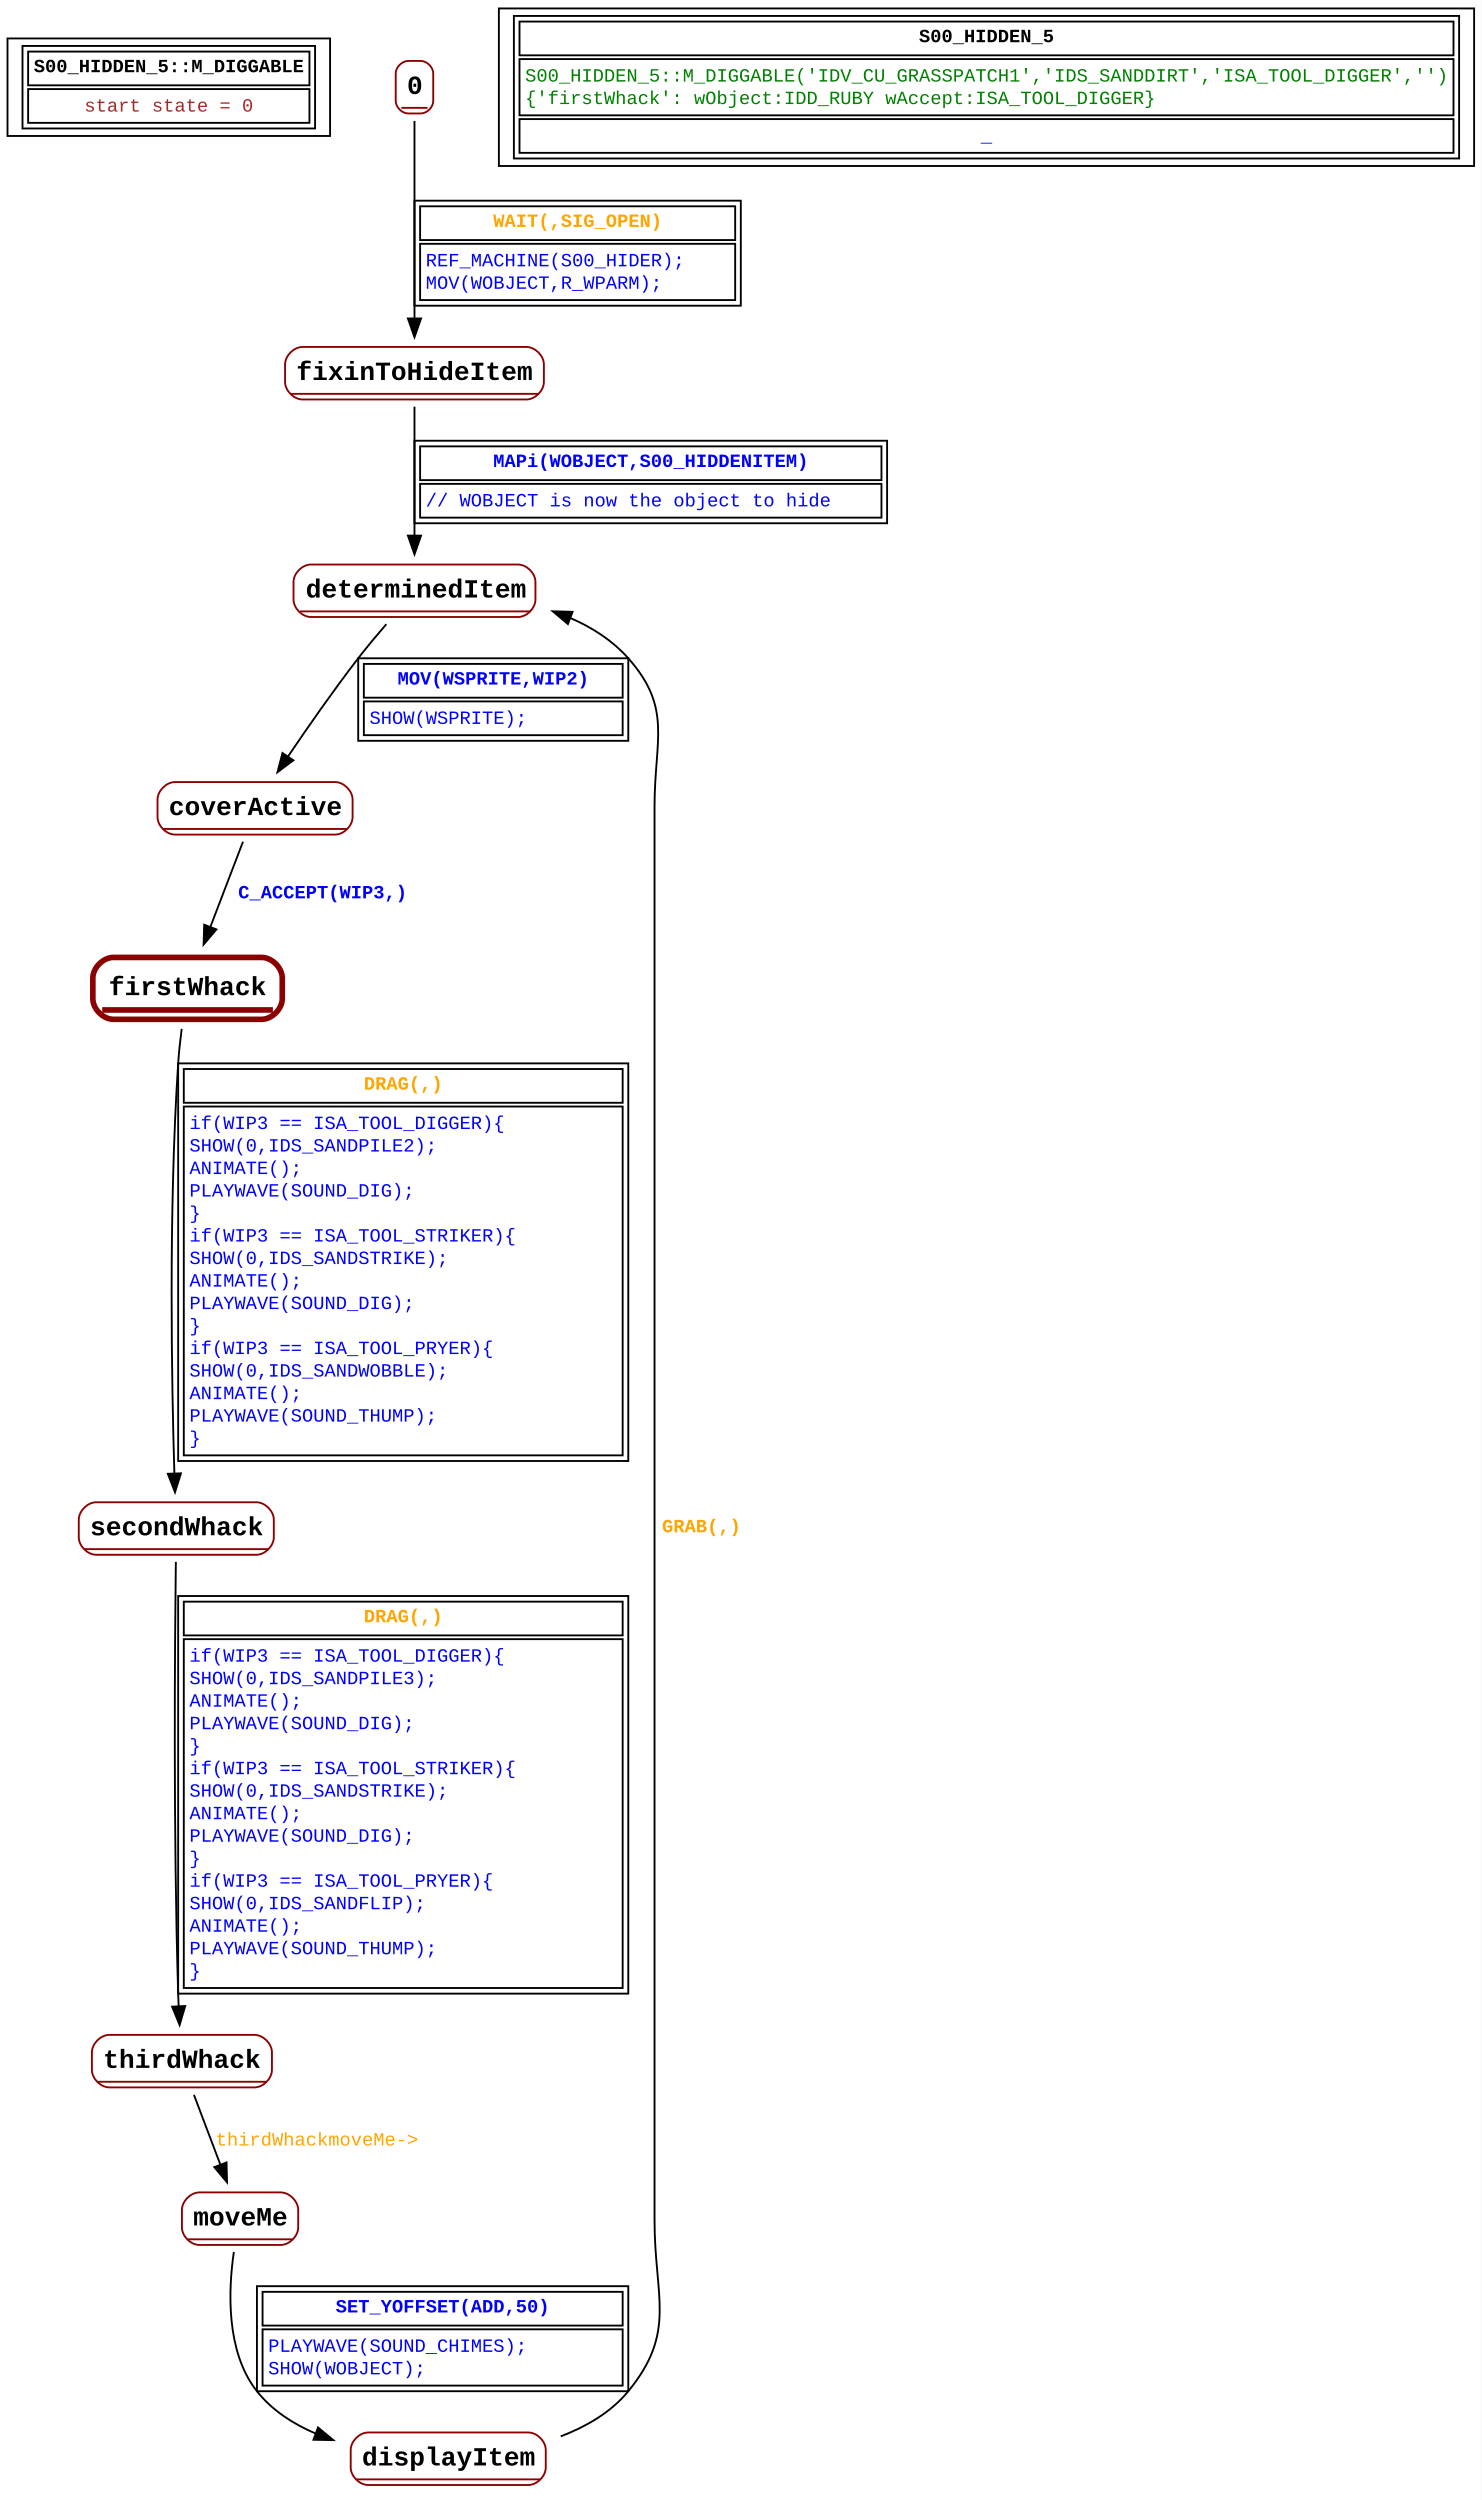
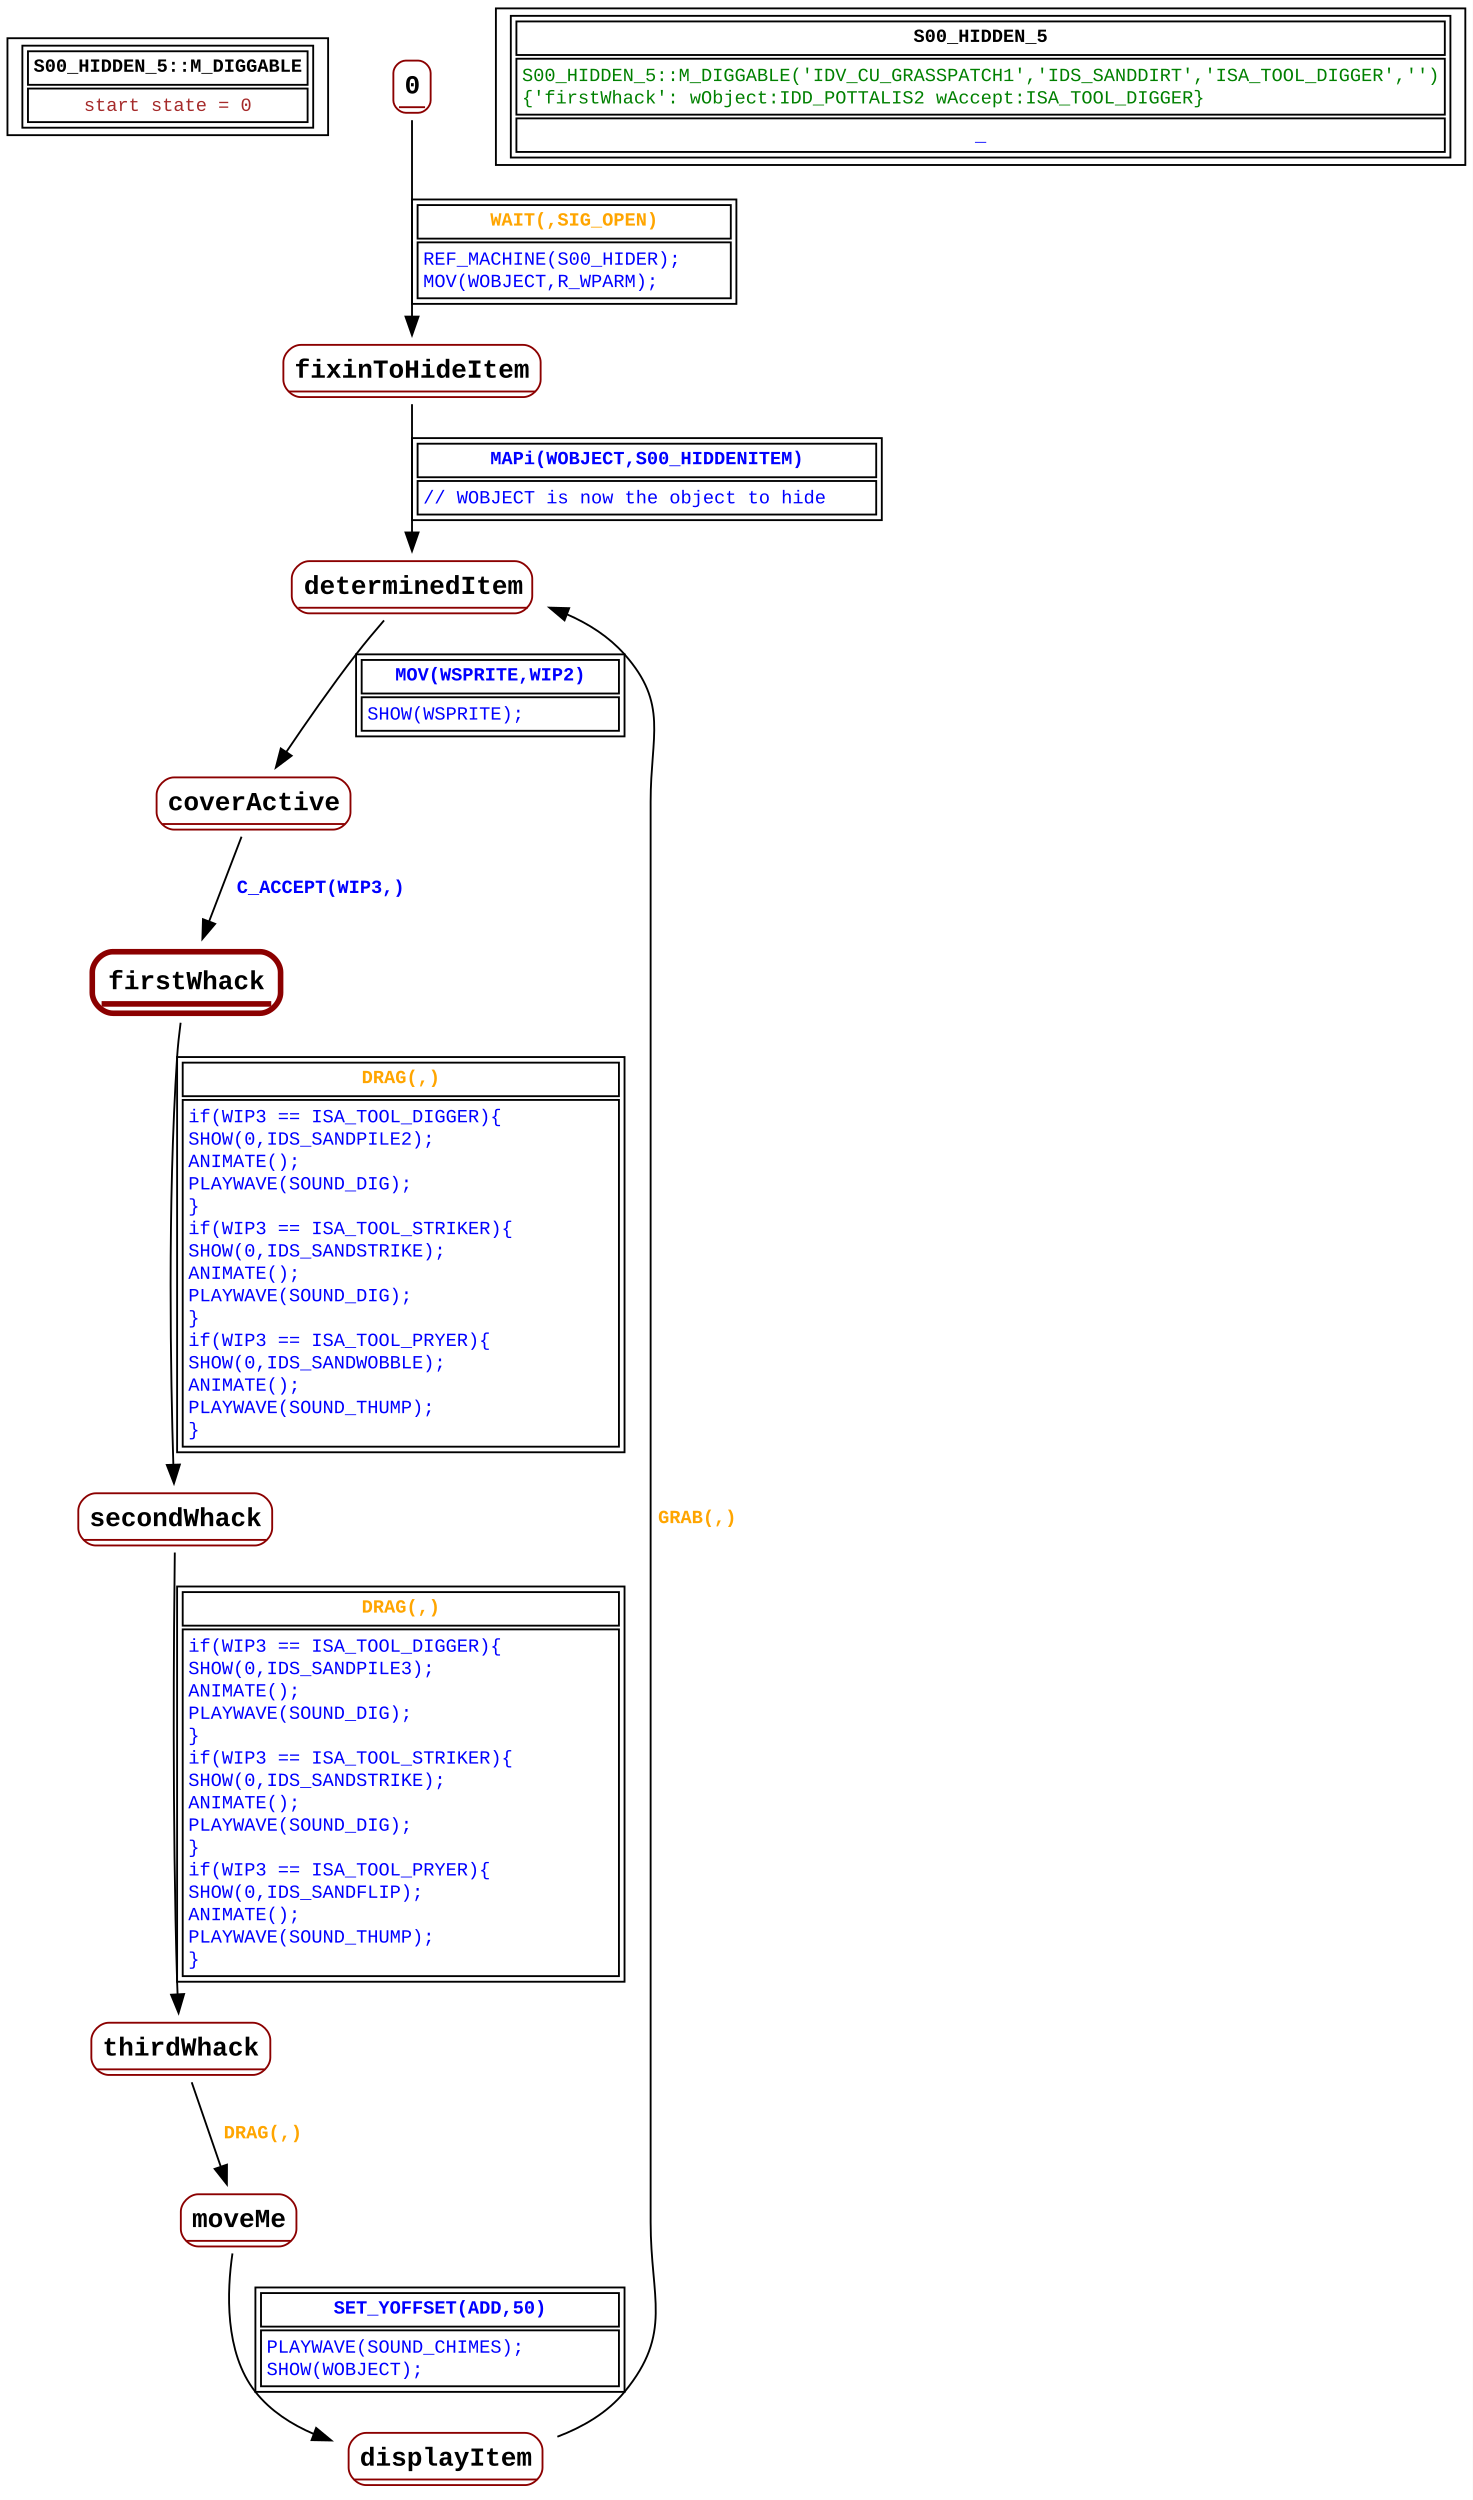
- <svg xmlns="http://www.w3.org/2000/svg" width="790pt" height="1333pt" viewBox="0.00 0.00 790.00 1333.00">
-   <g id="graph0" class="graph" transform="scale(1 1) rotate(0) translate(4 1329)">
-     <polygon fill="white" stroke="none" points="-4,4 -4,-1329 786,-1329 786,4 -4,4" />
+ <svg xmlns="http://www.w3.org/2000/svg" width="790pt" height="1341pt" viewBox="0.00 0.00 790.00 1341.00">
+   <g id="graph0" class="graph" transform="scale(1 1) rotate(0) translate(4 1337)">
+     <polygon fill="white" stroke="none" points="-4,4 -4,-1337 786,-1337 786,4 -4,4" />
    <g id="node1" class="node">
-       <polygon fill="none" stroke="black" points="0,-1256.5 0,-1308.5 172,-1308.5 172,-1256.5 0,-1256.5" />
-       <polygon fill="none" stroke="black" points="11,-1283.5 11,-1301.5 161,-1301.5 161,-1283.5 11,-1283.5" />
-       <text text-anchor="start" x="14" y="-1290.5" font-family="Courier New" font-weight="bold" font-size="10.00">S00_HIDDEN_5::M_DIGGABLE</text>
-       <polygon fill="none" stroke="black" points="11,-1263.5 11,-1281.5 161,-1281.5 161,-1263.5 11,-1263.5" />
-       <text text-anchor="start" x="40.99" y="-1269.5" font-family="Courier New" font-size="10.00" fill="brown">start state = 0</text>
-       <polygon fill="none" stroke="black" points="8,-1260.5 8,-1304.5 164,-1304.5 164,-1260.5 8,-1260.5" />
+       <polygon fill="none" stroke="black" points="0,-1264.5 0,-1316.5 172,-1316.5 172,-1264.5 0,-1264.5" />
+       <polygon fill="none" stroke="black" points="11,-1291.5 11,-1309.5 161,-1309.5 161,-1291.5 11,-1291.5" />
+       <text text-anchor="start" x="14" y="-1298.5" font-family="Courier New" font-weight="bold" font-size="10.00">S00_HIDDEN_5::M_DIGGABLE</text>
+       <polygon fill="none" stroke="black" points="11,-1271.5 11,-1289.5 161,-1289.5 161,-1271.5 11,-1271.5" />
+       <text text-anchor="start" x="40.99" y="-1277.5" font-family="Courier New" font-size="10.00" fill="brown">start state = 0</text>
+       <polygon fill="none" stroke="black" points="8,-1268.5 8,-1312.5 164,-1312.5 164,-1268.5 8,-1268.5" />
    </g>
    <g id="node2" class="node">
-       <polyline fill="none" stroke="darkred" points="210,-1271.5 224,-1271.5" />
-       <text text-anchor="start" x="213" y="-1278.9" font-family="Courier New" font-weight="bold" font-size="14.00">0</text>
-       <path fill="none" stroke="darkred" d="M213.67,-1268.5C213.67,-1268.5 220.33,-1268.5 220.33,-1268.5 223.67,-1268.5 227,-1271.83 227,-1275.17 227,-1275.17 227,-1289.83 227,-1289.83 227,-1293.17 223.67,-1296.5 220.33,-1296.5 220.33,-1296.5 213.67,-1296.5 213.67,-1296.5 210.33,-1296.5 207,-1293.17 207,-1289.83 207,-1289.83 207,-1275.17 207,-1275.17 207,-1271.83 210.33,-1268.5 213.67,-1268.5" />
+       <polyline fill="none" stroke="darkred" points="210,-1279.5 224,-1279.5" />
+       <text text-anchor="start" x="213" y="-1286.9" font-family="Courier New" font-weight="bold" font-size="14.00">0</text>
+       <path fill="none" stroke="darkred" d="M213.67,-1276.5C213.67,-1276.5 220.33,-1276.5 220.33,-1276.5 223.67,-1276.5 227,-1279.83 227,-1283.17 227,-1283.17 227,-1297.83 227,-1297.83 227,-1301.17 223.67,-1304.5 220.33,-1304.5 220.33,-1304.5 213.67,-1304.5 213.67,-1304.5 210.33,-1304.5 207,-1301.17 207,-1297.83 207,-1297.83 207,-1283.17 207,-1283.17 207,-1279.83 210.33,-1276.5 213.67,-1276.5" />
    </g>
    <g id="node3" class="node">
-       <polyline fill="none" stroke="darkred" points="151,-1119 283,-1119" />
-       <text text-anchor="start" x="154" y="-1126.4" font-family="Courier New" font-weight="bold" font-size="14.00">fixinToHideItem</text>
-       <path fill="none" stroke="darkred" d="M157.33,-1116C157.33,-1116 276.67,-1116 276.67,-1116 281.33,-1116 286,-1120.67 286,-1125.33 286,-1125.33 286,-1134.67 286,-1134.67 286,-1139.33 281.33,-1144 276.67,-1144 276.67,-1144 157.33,-1144 157.33,-1144 152.67,-1144 148,-1139.33 148,-1134.67 148,-1134.67 148,-1125.33 148,-1125.33 148,-1120.67 152.67,-1116 157.33,-1116" />
+       <polyline fill="none" stroke="darkred" points="151,-1127 283,-1127" />
+       <text text-anchor="start" x="154" y="-1134.4" font-family="Courier New" font-weight="bold" font-size="14.00">fixinToHideItem</text>
+       <path fill="none" stroke="darkred" d="M157.33,-1124C157.33,-1124 276.67,-1124 276.67,-1124 281.33,-1124 286,-1128.67 286,-1133.33 286,-1133.33 286,-1142.67 286,-1142.67 286,-1147.33 281.33,-1152 276.67,-1152 276.67,-1152 157.33,-1152 157.33,-1152 152.67,-1152 148,-1147.33 148,-1142.67 148,-1142.67 148,-1133.33 148,-1133.33 148,-1128.67 152.67,-1124 157.33,-1124" />
    </g>
    <g id="edge1" class="edge">
-       <path fill="none" stroke="black" d="M217,-1264.53C217,-1238.88 217,-1189.94 217,-1158.97" />
-       <polygon fill="black" stroke="black" points="220.5,-1159.19 217,-1149.19 213.5,-1159.19 220.5,-1159.19" />
-       <polygon fill="none" stroke="black" points="220,-1201 220,-1219 388,-1219 388,-1201 220,-1201" />
-       <text text-anchor="start" x="258.99" y="-1208" font-family="Courier New" font-weight="bold" font-size="10.00" fill="orange">WAIT(,SIG_OPEN)</text>
-       <polygon fill="none" stroke="black" points="220,-1169 220,-1199 388,-1199 388,-1169 220,-1169" />
-       <text text-anchor="start" x="223" y="-1187" font-family="Courier New" font-size="10.00" fill="blue">    REF_MACHINE(S00_HIDER);</text>
-       <text text-anchor="start" x="223" y="-1175" font-family="Courier New" font-size="10.00" fill="blue">    MOV(WOBJECT,R_WPARM);</text>
-       <polygon fill="none" stroke="black" points="217,-1166 217,-1222 391,-1222 391,-1166 217,-1166" />
+       <path fill="none" stroke="black" d="M217,-1272.53C217,-1246.88 217,-1197.94 217,-1166.97" />
+       <polygon fill="black" stroke="black" points="220.5,-1167.19 217,-1157.19 213.5,-1167.19 220.5,-1167.19" />
+       <polygon fill="none" stroke="black" points="220,-1209 220,-1227 388,-1227 388,-1209 220,-1209" />
+       <text text-anchor="start" x="258.99" y="-1216" font-family="Courier New" font-weight="bold" font-size="10.00" fill="orange">WAIT(,SIG_OPEN)</text>
+       <polygon fill="none" stroke="black" points="220,-1177 220,-1207 388,-1207 388,-1177 220,-1177" />
+       <text text-anchor="start" x="223" y="-1195" font-family="Courier New" font-size="10.00" fill="blue">    REF_MACHINE(S00_HIDER);</text>
+       <text text-anchor="start" x="223" y="-1183" font-family="Courier New" font-size="10.00" fill="blue">    MOV(WOBJECT,R_WPARM);</text>
+       <polygon fill="none" stroke="black" points="217,-1174 217,-1230 391,-1230 391,-1174 217,-1174" />
    </g>
    <g id="node6" class="node">
-       <polyline fill="none" stroke="darkred" points="156,-1003 279,-1003" />
-       <text text-anchor="start" x="159" y="-1010.4" font-family="Courier New" font-weight="bold" font-size="14.00">determinedItem</text>
-       <path fill="none" stroke="darkred" d="M161.83,-1000C161.83,-1000 272.17,-1000 272.17,-1000 276.83,-1000 281.5,-1004.67 281.5,-1009.33 281.5,-1009.33 281.5,-1018.67 281.5,-1018.67 281.5,-1023.33 276.83,-1028 272.17,-1028 272.17,-1028 161.83,-1028 161.83,-1028 157.17,-1028 152.5,-1023.33 152.5,-1018.67 152.5,-1018.67 152.5,-1009.33 152.5,-1009.33 152.5,-1004.67 157.17,-1000 161.83,-1000" />
+       <polyline fill="none" stroke="darkred" points="156,-1011 279,-1011" />
+       <text text-anchor="start" x="159" y="-1018.4" font-family="Courier New" font-weight="bold" font-size="14.00">determinedItem</text>
+       <path fill="none" stroke="darkred" d="M161.83,-1008C161.83,-1008 272.17,-1008 272.17,-1008 276.83,-1008 281.5,-1012.67 281.5,-1017.33 281.5,-1017.33 281.5,-1026.67 281.5,-1026.67 281.5,-1031.33 276.83,-1036 272.17,-1036 272.17,-1036 161.83,-1036 161.83,-1036 157.17,-1036 152.5,-1031.33 152.5,-1026.67 152.5,-1026.67 152.5,-1017.33 152.5,-1017.33 152.5,-1012.67 157.17,-1008 161.83,-1008" />
    </g>
    <g id="edge6" class="edge">
-       <path fill="none" stroke="black" d="M217,-1112.18C217,-1094.08 217,-1064.98 217,-1043.33" />
-       <polygon fill="black" stroke="black" points="220.5,-1043.4 217,-1033.4 213.5,-1043.4 220.5,-1043.4" />
-       <polygon fill="none" stroke="black" points="220,-1073 220,-1091 466,-1091 466,-1073 220,-1073" />
-       <text text-anchor="start" x="258.99" y="-1080" font-family="Courier New" font-weight="bold" font-size="10.00" fill="blue">MAPi(WOBJECT,S00_HIDDENITEM)</text>
-       <polygon fill="none" stroke="black" points="220,-1053 220,-1071 466,-1071 466,-1053 220,-1053" />
-       <text text-anchor="start" x="223" y="-1059" font-family="Courier New" font-size="10.00" fill="blue">    // WOBJECT is now the object to hide</text>
-       <polygon fill="none" stroke="black" points="217,-1050 217,-1094 469,-1094 469,-1050 217,-1050" />
+       <path fill="none" stroke="black" d="M217,-1120.18C217,-1102.08 217,-1072.98 217,-1051.33" />
+       <polygon fill="black" stroke="black" points="220.5,-1051.4 217,-1041.4 213.5,-1051.4 220.5,-1051.4" />
+       <polygon fill="none" stroke="black" points="220,-1081 220,-1099 466,-1099 466,-1081 220,-1081" />
+       <text text-anchor="start" x="258.99" y="-1088" font-family="Courier New" font-weight="bold" font-size="10.00" fill="blue">MAPi(WOBJECT,S00_HIDDENITEM)</text>
+       <polygon fill="none" stroke="black" points="220,-1061 220,-1079 466,-1079 466,-1061 220,-1061" />
+       <text text-anchor="start" x="223" y="-1067" font-family="Courier New" font-size="10.00" fill="blue">    // WOBJECT is now the object to hide</text>
+       <polygon fill="none" stroke="black" points="217,-1058 217,-1102 469,-1102 469,-1058 217,-1058" />
    </g>
    <g id="node4" class="node">
-       <polyline fill="none" stroke="darkred" points="83,-887 181,-887" />
-       <text text-anchor="start" x="86" y="-894.4" font-family="Courier New" font-weight="bold" font-size="14.00">coverActive</text>
-       <path fill="none" stroke="darkred" d="M89.33,-884C89.33,-884 174.67,-884 174.67,-884 179.33,-884 184,-888.67 184,-893.33 184,-893.33 184,-902.67 184,-902.67 184,-907.33 179.33,-912 174.67,-912 174.67,-912 89.33,-912 89.33,-912 84.67,-912 80,-907.33 80,-902.67 80,-902.67 80,-893.33 80,-893.33 80,-888.67 84.67,-884 89.33,-884" />
+       <polyline fill="none" stroke="darkred" points="83,-895 181,-895" />
+       <text text-anchor="start" x="86" y="-902.4" font-family="Courier New" font-weight="bold" font-size="14.00">coverActive</text>
+       <path fill="none" stroke="darkred" d="M89.33,-892C89.33,-892 174.67,-892 174.67,-892 179.33,-892 184,-896.67 184,-901.33 184,-901.33 184,-910.67 184,-910.67 184,-915.33 179.33,-920 174.67,-920 174.67,-920 89.33,-920 89.33,-920 84.67,-920 80,-915.33 80,-910.67 80,-910.67 80,-901.33 80,-901.33 80,-896.67 84.67,-892 89.33,-892" />
    </g>
    <g id="node5" class="node">
-       <polyline fill="none" stroke="darkred" stroke-width="3" points="50.5,-790.5 141.5,-790.5" />
-       <text text-anchor="start" x="54" y="-798.4" font-family="Courier New" font-weight="bold" font-size="14.00">firstWhack</text>
-       <path fill="none" stroke="darkred" stroke-width="3" d="M56.5,-785.5C56.5,-785.5 135.5,-785.5 135.5,-785.5 141,-785.5 146.5,-791 146.5,-796.5 146.5,-796.5 146.5,-807.5 146.5,-807.5 146.5,-813 141,-818.5 135.5,-818.5 135.5,-818.5 56.5,-818.5 56.5,-818.5 51,-818.5 45.5,-813 45.5,-807.5 45.5,-807.5 45.5,-796.5 45.5,-796.5 45.5,-791 51,-785.5 56.5,-785.5" />
+       <polyline fill="none" stroke="darkred" stroke-width="3" points="50.5,-798.5 141.5,-798.5" />
+       <text text-anchor="start" x="54" y="-806.4" font-family="Courier New" font-weight="bold" font-size="14.00">firstWhack</text>
+       <path fill="none" stroke="darkred" stroke-width="3" d="M56.5,-793.5C56.5,-793.5 135.5,-793.5 135.5,-793.5 141,-793.5 146.5,-799 146.5,-804.5 146.5,-804.5 146.5,-815.5 146.5,-815.5 146.5,-821 141,-826.5 135.5,-826.5 135.5,-826.5 56.5,-826.5 56.5,-826.5 51,-826.5 45.5,-821 45.5,-815.5 45.5,-815.5 45.5,-804.5 45.5,-804.5 45.5,-799 51,-793.5 56.5,-793.5" />
    </g>
    <g id="edge2" class="edge">
-       <path fill="none" stroke="black" d="M125.56,-880.19C120.71,-867.53 113.92,-849.8 108.07,-834.52" />
-       <polygon fill="black" stroke="black" points="111.4,-833.44 104.56,-825.35 104.87,-835.94 111.4,-833.44" />
-       <text text-anchor="start" x="123" y="-850" font-family="Courier New" font-weight="bold" font-size="10.00" fill="blue">C_ACCEPT(WIP3,)</text>
+       <path fill="none" stroke="black" d="M125.56,-888.19C120.71,-875.53 113.92,-857.8 108.07,-842.52" />
+       <polygon fill="black" stroke="black" points="111.4,-841.44 104.56,-833.35 104.87,-843.94 111.4,-841.44" />
+       <text text-anchor="start" x="123" y="-858" font-family="Courier New" font-weight="bold" font-size="10.00" fill="blue">C_ACCEPT(WIP3,)</text>
    </g>
    <g id="node8" class="node">
-       <polyline fill="none" stroke="darkred" points="41,-503 139,-503" />
-       <text text-anchor="start" x="44" y="-510.4" font-family="Courier New" font-weight="bold" font-size="14.00">secondWhack</text>
-       <path fill="none" stroke="darkred" d="M47.33,-500C47.33,-500 132.67,-500 132.67,-500 137.33,-500 142,-504.67 142,-509.33 142,-509.33 142,-518.67 142,-518.67 142,-523.33 137.33,-528 132.67,-528 132.67,-528 47.33,-528 47.33,-528 42.67,-528 38,-523.33 38,-518.67 38,-518.67 38,-509.33 38,-509.33 38,-504.67 42.67,-500 47.33,-500" />
+       <polyline fill="none" stroke="darkred" points="41,-511 139,-511" />
+       <text text-anchor="start" x="44" y="-518.4" font-family="Courier New" font-weight="bold" font-size="14.00">secondWhack</text>
+       <path fill="none" stroke="darkred" d="M47.33,-508C47.33,-508 132.67,-508 132.67,-508 137.33,-508 142,-512.67 142,-517.33 142,-517.33 142,-526.67 142,-526.67 142,-531.33 137.33,-536 132.67,-536 132.67,-536 47.33,-536 47.33,-536 42.67,-536 38,-531.33 38,-526.67 38,-526.67 38,-517.33 38,-517.33 38,-512.67 42.67,-508 47.33,-508" />
    </g>
    <g id="edge5" class="edge">
-       <path fill="none" stroke="black" d="M92.88,-780.4C92.11,-774.48 91.39,-767.99 91,-762 85.78,-682.82 87.59,-589.06 88.99,-543.17" />
-       <polygon fill="black" stroke="black" points="92.48,-543.42 89.31,-533.31 85.48,-543.19 92.48,-543.42" />
-       <polygon fill="none" stroke="black" points="94,-741 94,-759 328,-759 328,-741 94,-741" />
-       <text text-anchor="start" x="190" y="-748" font-family="Courier New" font-weight="bold" font-size="10.00" fill="orange">DRAG(,)</text>
-       <polygon fill="none" stroke="black" points="94,-553 94,-739 328,-739 328,-553 94,-553" />
-       <text text-anchor="start" x="97" y="-727" font-family="Courier New" font-size="10.00" fill="blue">        if(WIP3 == ISA_TOOL_DIGGER){</text>
-       <text text-anchor="start" x="97" y="-715" font-family="Courier New" font-size="10.00" fill="blue">            SHOW(0,IDS_SANDPILE2);</text>
-       <text text-anchor="start" x="97" y="-703" font-family="Courier New" font-size="10.00" fill="blue">            ANIMATE();</text>
-       <text text-anchor="start" x="97" y="-691" font-family="Courier New" font-size="10.00" fill="blue">            PLAYWAVE(SOUND_DIG);</text>
-       <text text-anchor="start" x="97" y="-679" font-family="Courier New" font-size="10.00" fill="blue">         }   </text>
-       <text text-anchor="start" x="97" y="-667" font-family="Courier New" font-size="10.00" fill="blue">         if(WIP3 == ISA_TOOL_STRIKER){</text>
-       <text text-anchor="start" x="97" y="-655" font-family="Courier New" font-size="10.00" fill="blue">            SHOW(0,IDS_SANDSTRIKE);</text>
-       <text text-anchor="start" x="97" y="-643" font-family="Courier New" font-size="10.00" fill="blue">            ANIMATE();</text>
-       <text text-anchor="start" x="97" y="-631" font-family="Courier New" font-size="10.00" fill="blue">            PLAYWAVE(SOUND_DIG);</text>
-       <text text-anchor="start" x="97" y="-619" font-family="Courier New" font-size="10.00" fill="blue">         }   </text>
-       <text text-anchor="start" x="97" y="-607" font-family="Courier New" font-size="10.00" fill="blue">          if(WIP3 == ISA_TOOL_PRYER){</text>
-       <text text-anchor="start" x="97" y="-595" font-family="Courier New" font-size="10.00" fill="blue">            SHOW(0,IDS_SANDWOBBLE);</text>
-       <text text-anchor="start" x="97" y="-583" font-family="Courier New" font-size="10.00" fill="blue">            ANIMATE();</text>
-       <text text-anchor="start" x="97" y="-571" font-family="Courier New" font-size="10.00" fill="blue">            PLAYWAVE(SOUND_THUMP);</text>
-       <text text-anchor="start" x="97" y="-559" font-family="Courier New" font-size="10.00" fill="blue">         }   </text>
-       <polygon fill="none" stroke="black" points="91,-550 91,-762 331,-762 331,-550 91,-550" />
+       <path fill="none" stroke="black" d="M92.88,-788.4C92.11,-782.48 91.39,-775.99 91,-770 85.78,-690.82 87.59,-597.06 88.99,-551.17" />
+       <polygon fill="black" stroke="black" points="92.48,-551.42 89.31,-541.31 85.48,-551.19 92.48,-551.42" />
+       <polygon fill="none" stroke="black" points="94,-749 94,-767 328,-767 328,-749 94,-749" />
+       <text text-anchor="start" x="190" y="-756" font-family="Courier New" font-weight="bold" font-size="10.00" fill="orange">DRAG(,)</text>
+       <polygon fill="none" stroke="black" points="94,-561 94,-747 328,-747 328,-561 94,-561" />
+       <text text-anchor="start" x="97" y="-735" font-family="Courier New" font-size="10.00" fill="blue">        if(WIP3 == ISA_TOOL_DIGGER){</text>
+       <text text-anchor="start" x="97" y="-723" font-family="Courier New" font-size="10.00" fill="blue">            SHOW(0,IDS_SANDPILE2);</text>
+       <text text-anchor="start" x="97" y="-711" font-family="Courier New" font-size="10.00" fill="blue">            ANIMATE();</text>
+       <text text-anchor="start" x="97" y="-699" font-family="Courier New" font-size="10.00" fill="blue">            PLAYWAVE(SOUND_DIG);</text>
+       <text text-anchor="start" x="97" y="-687" font-family="Courier New" font-size="10.00" fill="blue">         }   </text>
+       <text text-anchor="start" x="97" y="-675" font-family="Courier New" font-size="10.00" fill="blue">         if(WIP3 == ISA_TOOL_STRIKER){</text>
+       <text text-anchor="start" x="97" y="-663" font-family="Courier New" font-size="10.00" fill="blue">            SHOW(0,IDS_SANDSTRIKE);</text>
+       <text text-anchor="start" x="97" y="-651" font-family="Courier New" font-size="10.00" fill="blue">            ANIMATE();</text>
+       <text text-anchor="start" x="97" y="-639" font-family="Courier New" font-size="10.00" fill="blue">            PLAYWAVE(SOUND_DIG);</text>
+       <text text-anchor="start" x="97" y="-627" font-family="Courier New" font-size="10.00" fill="blue">         }   </text>
+       <text text-anchor="start" x="97" y="-615" font-family="Courier New" font-size="10.00" fill="blue">          if(WIP3 == ISA_TOOL_PRYER){</text>
+       <text text-anchor="start" x="97" y="-603" font-family="Courier New" font-size="10.00" fill="blue">            SHOW(0,IDS_SANDWOBBLE);</text>
+       <text text-anchor="start" x="97" y="-591" font-family="Courier New" font-size="10.00" fill="blue">            ANIMATE();</text>
+       <text text-anchor="start" x="97" y="-579" font-family="Courier New" font-size="10.00" fill="blue">            PLAYWAVE(SOUND_THUMP);</text>
+       <text text-anchor="start" x="97" y="-567" font-family="Courier New" font-size="10.00" fill="blue">         }   </text>
+       <polygon fill="none" stroke="black" points="91,-558 91,-770 331,-770 331,-558 91,-558" />
    </g>
    <g id="edge3" class="edge">
-       <path fill="none" stroke="black" d="M202,-996.2C197.09,-990.52 191.7,-984.08 187,-978 173.83,-960.98 159.99,-941.09 149.49,-925.52" />
-       <polygon fill="black" stroke="black" points="152.43,-923.62 143.95,-917.25 146.61,-927.51 152.43,-923.62" />
-       <polygon fill="none" stroke="black" points="190,-957 190,-975 328,-975 328,-957 190,-957" />
-       <text text-anchor="start" x="207.99" y="-964" font-family="Courier New" font-weight="bold" font-size="10.00" fill="blue">MOV(WSPRITE,WIP2)</text>
-       <polygon fill="none" stroke="black" points="190,-937 190,-955 328,-955 328,-937 190,-937" />
-       <text text-anchor="start" x="193" y="-943" font-family="Courier New" font-size="10.00" fill="blue">        SHOW(WSPRITE);</text>
-       <polygon fill="none" stroke="black" points="187,-934 187,-978 331,-978 331,-934 187,-934" />
+       <path fill="none" stroke="black" d="M202,-1004.2C197.09,-998.52 191.7,-992.08 187,-986 173.83,-968.98 159.99,-949.09 149.49,-933.52" />
+       <polygon fill="black" stroke="black" points="152.43,-931.62 143.95,-925.25 146.61,-935.51 152.43,-931.62" />
+       <polygon fill="none" stroke="black" points="190,-965 190,-983 328,-983 328,-965 190,-965" />
+       <text text-anchor="start" x="207.99" y="-972" font-family="Courier New" font-weight="bold" font-size="10.00" fill="blue">MOV(WSPRITE,WIP2)</text>
+       <polygon fill="none" stroke="black" points="190,-945 190,-963 328,-963 328,-945 190,-945" />
+       <text text-anchor="start" x="193" y="-951" font-family="Courier New" font-size="10.00" fill="blue">        SHOW(WSPRITE);</text>
+       <polygon fill="none" stroke="black" points="187,-942 187,-986 331,-986 331,-942 187,-942" />
    </g>
    <g id="node7" class="node">
      <polyline fill="none" stroke="darkred" points="186,-7 284,-7" />
      <text text-anchor="start" x="189" y="-14.4" font-family="Courier New" font-weight="bold" font-size="14.00">displayItem</text>
      <path fill="none" stroke="darkred" d="M192.33,-4C192.33,-4 277.67,-4 277.67,-4 282.33,-4 287,-8.67 287,-13.33 287,-13.33 287,-22.67 287,-22.67 287,-27.33 282.33,-32 277.67,-32 277.67,-32 192.33,-32 192.33,-32 187.67,-32 183,-27.33 183,-22.67 183,-22.67 183,-13.33 183,-13.33 183,-8.67 187.67,-4 192.33,-4" />
    </g>
    <g id="edge4" class="edge">
-       <path fill="none" stroke="black" d="M294.98,-29.94C308.61,-35.12 321.78,-42.75 331,-54 356.95,-85.64 345,-104.08 345,-145 345,-899 345,-899 345,-899 345,-934.66 354.62,-951.29 331,-978 322.57,-987.54 311.61,-994.51 299.82,-999.6" />
-       <polygon fill="black" stroke="black" points="298.81,-996.24 290.71,-1003.07 301.3,-1002.78 298.81,-996.24" />
-       <text text-anchor="start" x="349" y="-512" font-family="Courier New" font-weight="bold" font-size="10.00" fill="orange">GRAB(,)</text>
+       <path fill="none" stroke="black" d="M294.98,-29.94C308.61,-35.12 321.78,-42.75 331,-54 356.95,-85.64 345,-104.08 345,-145 345,-907 345,-907 345,-907 345,-942.66 354.62,-959.29 331,-986 322.57,-995.54 311.61,-1002.51 299.82,-1007.6" />
+       <polygon fill="black" stroke="black" points="298.81,-1004.24 290.71,-1011.07 301.3,-1010.78 298.81,-1004.24" />
+       <text text-anchor="start" x="349" y="-520" font-family="Courier New" font-weight="bold" font-size="10.00" fill="orange">GRAB(,)</text>
    </g>
    <g id="node10" class="node">
-       <polyline fill="none" stroke="darkred" points="48,-219 138,-219" />
-       <text text-anchor="start" x="51" y="-226.4" font-family="Courier New" font-weight="bold" font-size="14.00">thirdWhack</text>
-       <path fill="none" stroke="darkred" d="M54.33,-216C54.33,-216 131.67,-216 131.67,-216 136.33,-216 141,-220.67 141,-225.33 141,-225.33 141,-234.67 141,-234.67 141,-239.33 136.33,-244 131.67,-244 131.67,-244 54.33,-244 54.33,-244 49.67,-244 45,-239.33 45,-234.67 45,-234.67 45,-225.33 45,-225.33 45,-220.67 49.67,-216 54.33,-216" />
+       <polyline fill="none" stroke="darkred" points="48,-227 138,-227" />
+       <text text-anchor="start" x="51" y="-234.4" font-family="Courier New" font-weight="bold" font-size="14.00">thirdWhack</text>
+       <path fill="none" stroke="darkred" d="M54.33,-224C54.33,-224 131.67,-224 131.67,-224 136.33,-224 141,-228.67 141,-233.33 141,-233.33 141,-242.67 141,-242.67 141,-247.33 136.33,-252 131.67,-252 131.67,-252 54.33,-252 54.33,-252 49.67,-252 45,-247.33 45,-242.67 45,-242.67 45,-233.33 45,-233.33 45,-228.67 49.67,-224 54.33,-224" />
    </g>
    <g id="edge8" class="edge">
-       <path fill="none" stroke="black" d="M89.76,-496.22C89.26,-456.31 88.35,-352.58 91,-266 91.07,-263.76 91.16,-261.45 91.26,-259.12" />
-       <polygon fill="black" stroke="black" points="94.75,-259.41 91.78,-249.24 87.76,-259.04 94.75,-259.41" />
-       <polygon fill="none" stroke="black" points="94,-457 94,-475 328,-475 328,-457 94,-457" />
-       <text text-anchor="start" x="190" y="-464" font-family="Courier New" font-weight="bold" font-size="10.00" fill="orange">DRAG(,)</text>
-       <polygon fill="none" stroke="black" points="94,-269 94,-455 328,-455 328,-269 94,-269" />
-       <text text-anchor="start" x="97" y="-443" font-family="Courier New" font-size="10.00" fill="blue">        if(WIP3 == ISA_TOOL_DIGGER){</text>
-       <text text-anchor="start" x="97" y="-431" font-family="Courier New" font-size="10.00" fill="blue">            SHOW(0,IDS_SANDPILE3);</text>
-       <text text-anchor="start" x="97" y="-419" font-family="Courier New" font-size="10.00" fill="blue">            ANIMATE();</text>
-       <text text-anchor="start" x="97" y="-407" font-family="Courier New" font-size="10.00" fill="blue">            PLAYWAVE(SOUND_DIG);</text>
-       <text text-anchor="start" x="97" y="-395" font-family="Courier New" font-size="10.00" fill="blue">         }   </text>
-       <text text-anchor="start" x="97" y="-383" font-family="Courier New" font-size="10.00" fill="blue">         if(WIP3 == ISA_TOOL_STRIKER){</text>
-       <text text-anchor="start" x="97" y="-371" font-family="Courier New" font-size="10.00" fill="blue">            SHOW(0,IDS_SANDSTRIKE);</text>
-       <text text-anchor="start" x="97" y="-359" font-family="Courier New" font-size="10.00" fill="blue">            ANIMATE();</text>
-       <text text-anchor="start" x="97" y="-347" font-family="Courier New" font-size="10.00" fill="blue">            PLAYWAVE(SOUND_DIG);</text>
-       <text text-anchor="start" x="97" y="-335" font-family="Courier New" font-size="10.00" fill="blue">         }   </text>
-       <text text-anchor="start" x="97" y="-323" font-family="Courier New" font-size="10.00" fill="blue">           if(WIP3 == ISA_TOOL_PRYER){</text>
-       <text text-anchor="start" x="97" y="-311" font-family="Courier New" font-size="10.00" fill="blue">            SHOW(0,IDS_SANDFLIP);</text>
-       <text text-anchor="start" x="97" y="-299" font-family="Courier New" font-size="10.00" fill="blue">            ANIMATE();</text>
-       <text text-anchor="start" x="97" y="-287" font-family="Courier New" font-size="10.00" fill="blue">            PLAYWAVE(SOUND_THUMP);</text>
-       <text text-anchor="start" x="97" y="-275" font-family="Courier New" font-size="10.00" fill="blue">         }   </text>
-       <polygon fill="none" stroke="black" points="91,-266 91,-478 331,-478 331,-266 91,-266" />
+       <path fill="none" stroke="black" d="M89.76,-504.22C89.26,-464.31 88.35,-360.58 91,-274 91.07,-271.76 91.16,-269.45 91.26,-267.12" />
+       <polygon fill="black" stroke="black" points="94.75,-267.41 91.78,-257.24 87.76,-267.04 94.75,-267.41" />
+       <polygon fill="none" stroke="black" points="94,-465 94,-483 328,-483 328,-465 94,-465" />
+       <text text-anchor="start" x="190" y="-472" font-family="Courier New" font-weight="bold" font-size="10.00" fill="orange">DRAG(,)</text>
+       <polygon fill="none" stroke="black" points="94,-277 94,-463 328,-463 328,-277 94,-277" />
+       <text text-anchor="start" x="97" y="-451" font-family="Courier New" font-size="10.00" fill="blue">        if(WIP3 == ISA_TOOL_DIGGER){</text>
+       <text text-anchor="start" x="97" y="-439" font-family="Courier New" font-size="10.00" fill="blue">            SHOW(0,IDS_SANDPILE3);</text>
+       <text text-anchor="start" x="97" y="-427" font-family="Courier New" font-size="10.00" fill="blue">            ANIMATE();</text>
+       <text text-anchor="start" x="97" y="-415" font-family="Courier New" font-size="10.00" fill="blue">            PLAYWAVE(SOUND_DIG);</text>
+       <text text-anchor="start" x="97" y="-403" font-family="Courier New" font-size="10.00" fill="blue">         }   </text>
+       <text text-anchor="start" x="97" y="-391" font-family="Courier New" font-size="10.00" fill="blue">         if(WIP3 == ISA_TOOL_STRIKER){</text>
+       <text text-anchor="start" x="97" y="-379" font-family="Courier New" font-size="10.00" fill="blue">            SHOW(0,IDS_SANDSTRIKE);</text>
+       <text text-anchor="start" x="97" y="-367" font-family="Courier New" font-size="10.00" fill="blue">            ANIMATE();</text>
+       <text text-anchor="start" x="97" y="-355" font-family="Courier New" font-size="10.00" fill="blue">            PLAYWAVE(SOUND_DIG);</text>
+       <text text-anchor="start" x="97" y="-343" font-family="Courier New" font-size="10.00" fill="blue">         }   </text>
+       <text text-anchor="start" x="97" y="-331" font-family="Courier New" font-size="10.00" fill="blue">           if(WIP3 == ISA_TOOL_PRYER){</text>
+       <text text-anchor="start" x="97" y="-319" font-family="Courier New" font-size="10.00" fill="blue">            SHOW(0,IDS_SANDFLIP);</text>
+       <text text-anchor="start" x="97" y="-307" font-family="Courier New" font-size="10.00" fill="blue">            ANIMATE();</text>
+       <text text-anchor="start" x="97" y="-295" font-family="Courier New" font-size="10.00" fill="blue">            PLAYWAVE(SOUND_THUMP);</text>
+       <text text-anchor="start" x="97" y="-283" font-family="Courier New" font-size="10.00" fill="blue">         }   </text>
+       <polygon fill="none" stroke="black" points="91,-274 91,-486 331,-486 331,-274 91,-274" />
    </g>
    <g id="node9" class="node">
      <polyline fill="none" stroke="darkred" points="96,-135 152,-135" />
      <text text-anchor="start" x="99" y="-142.4" font-family="Courier New" font-weight="bold" font-size="14.00">moveMe</text>
      <path fill="none" stroke="darkred" d="M102.33,-132C102.33,-132 145.67,-132 145.67,-132 150.33,-132 155,-136.67 155,-141.33 155,-141.33 155,-150.67 155,-150.67 155,-155.33 150.33,-160 145.67,-160 145.67,-160 102.33,-160 102.33,-160 97.67,-160 93,-155.33 93,-150.67 93,-150.67 93,-141.33 93,-141.33 93,-136.67 97.67,-132 102.33,-132" />
    </g>
    <g id="edge7" class="edge">
      <path fill="none" stroke="black" d="M120.69,-128.26C117.78,-108.35 116.25,-75.16 133,-54 141.09,-43.78 152.32,-36.53 164.38,-31.39" />
      <polygon fill="black" stroke="black" points="165.57,-34.68 173.73,-27.92 163.13,-28.12 165.57,-34.68" />
      <polygon fill="none" stroke="black" points="136,-89 136,-107 328,-107 328,-89 136,-89" />
      <text text-anchor="start" x="174.99" y="-96" font-family="Courier New" font-weight="bold" font-size="10.00" fill="blue">SET_YOFFSET(ADD,50)</text>
      <polygon fill="none" stroke="black" points="136,-57 136,-87 328,-87 328,-57 136,-57" />
      <text text-anchor="start" x="139" y="-75" font-family="Courier New" font-size="10.00" fill="blue">        PLAYWAVE(SOUND_CHIMES);</text>
      <text text-anchor="start" x="139" y="-63" font-family="Courier New" font-size="10.00" fill="blue">        SHOW(WOBJECT);</text>
      <polygon fill="none" stroke="black" points="133,-54 133,-110 331,-110 331,-54 133,-54" />
    </g>
    <g id="edge9" class="edge">
-       <path fill="none" stroke="black" d="M99.42,-212.01C103.5,-201.23 108.86,-187.04 113.54,-174.67" />
-       <polygon fill="black" stroke="black" points="116.79,-175.98 117.05,-165.38 110.24,-173.5 116.79,-175.98" />
-       <text text-anchor="middle" x="165.01" y="-185" font-family="Courier New" font-size="10.00" fill="orange">thirdWhackmoveMe-&gt;</text>
+       <path fill="none" stroke="black" d="M98.83,-220.07C103.25,-207.25 109.41,-189.36 114.53,-174.5" />
+       <polygon fill="black" stroke="black" points="117.75,-175.88 117.7,-165.28 111.14,-173.6 117.75,-175.88" />
+       <text text-anchor="start" x="116" y="-190" font-family="Courier New" font-weight="bold" font-size="10.00" fill="orange">DRAG(,)</text>
    </g>
    <g id="node11" class="node">
-       <polygon fill="none" stroke="black" points="262,-1240.5 262,-1324.5 782,-1324.5 782,-1240.5 262,-1240.5" />
-       <polygon fill="none" stroke="black" points="273,-1299.5 273,-1317.5 771,-1317.5 771,-1299.5 273,-1299.5" />
-       <text text-anchor="start" x="485.99" y="-1306.5" font-family="Courier New" font-weight="bold" font-size="10.00">S00_HIDDEN_5</text>
-       <polygon fill="none" stroke="black" points="273,-1267.5 273,-1297.5 771,-1297.5 771,-1267.5 273,-1267.5" />
-       <text text-anchor="start" x="276" y="-1285.5" font-family="Courier New" font-size="10.00" fill="green">S00_HIDDEN_5::M_DIGGABLE('IDV_CU_GRASSPATCH1','IDS_SANDDIRT','ISA_TOOL_DIGGER','')</text>
-       <text text-anchor="start" x="276" y="-1273.5" font-family="Courier New" font-size="10.00" fill="green">{'firstWhack': wObject:IDD_RUBY wAccept:ISA_TOOL_DIGGER}</text>
-       <polygon fill="none" stroke="black" points="273,-1247.5 273,-1265.5 771,-1265.5 771,-1247.5 273,-1247.5" />
-       <text text-anchor="start" x="519" y="-1253.5" font-family="Courier New" font-size="10.00" fill="blue">_</text>
-       <polygon fill="none" stroke="black" points="270,-1244.5 270,-1320.5 774,-1320.5 774,-1244.5 270,-1244.5" />
+       <polygon fill="none" stroke="black" points="262,-1248.5 262,-1332.5 782,-1332.5 782,-1248.5 262,-1248.5" />
+       <polygon fill="none" stroke="black" points="273,-1307.5 273,-1325.5 771,-1325.5 771,-1307.5 273,-1307.5" />
+       <text text-anchor="start" x="485.99" y="-1314.5" font-family="Courier New" font-weight="bold" font-size="10.00">S00_HIDDEN_5</text>
+       <polygon fill="none" stroke="black" points="273,-1275.5 273,-1305.5 771,-1305.5 771,-1275.5 273,-1275.5" />
+       <text text-anchor="start" x="276" y="-1293.5" font-family="Courier New" font-size="10.00" fill="green">S00_HIDDEN_5::M_DIGGABLE('IDV_CU_GRASSPATCH1','IDS_SANDDIRT','ISA_TOOL_DIGGER','')</text>
+       <text text-anchor="start" x="276" y="-1281.5" font-family="Courier New" font-size="10.00" fill="green">{'firstWhack': wObject:IDD_POTTALIS2 wAccept:ISA_TOOL_DIGGER}</text>
+       <polygon fill="none" stroke="black" points="273,-1255.5 273,-1273.5 771,-1273.5 771,-1255.5 273,-1255.5" />
+       <text text-anchor="start" x="519" y="-1261.5" font-family="Courier New" font-size="10.00" fill="blue">_</text>
+       <polygon fill="none" stroke="black" points="270,-1252.5 270,-1328.5 774,-1328.5 774,-1252.5 270,-1252.5" />
    </g>
  </g>
</svg>
